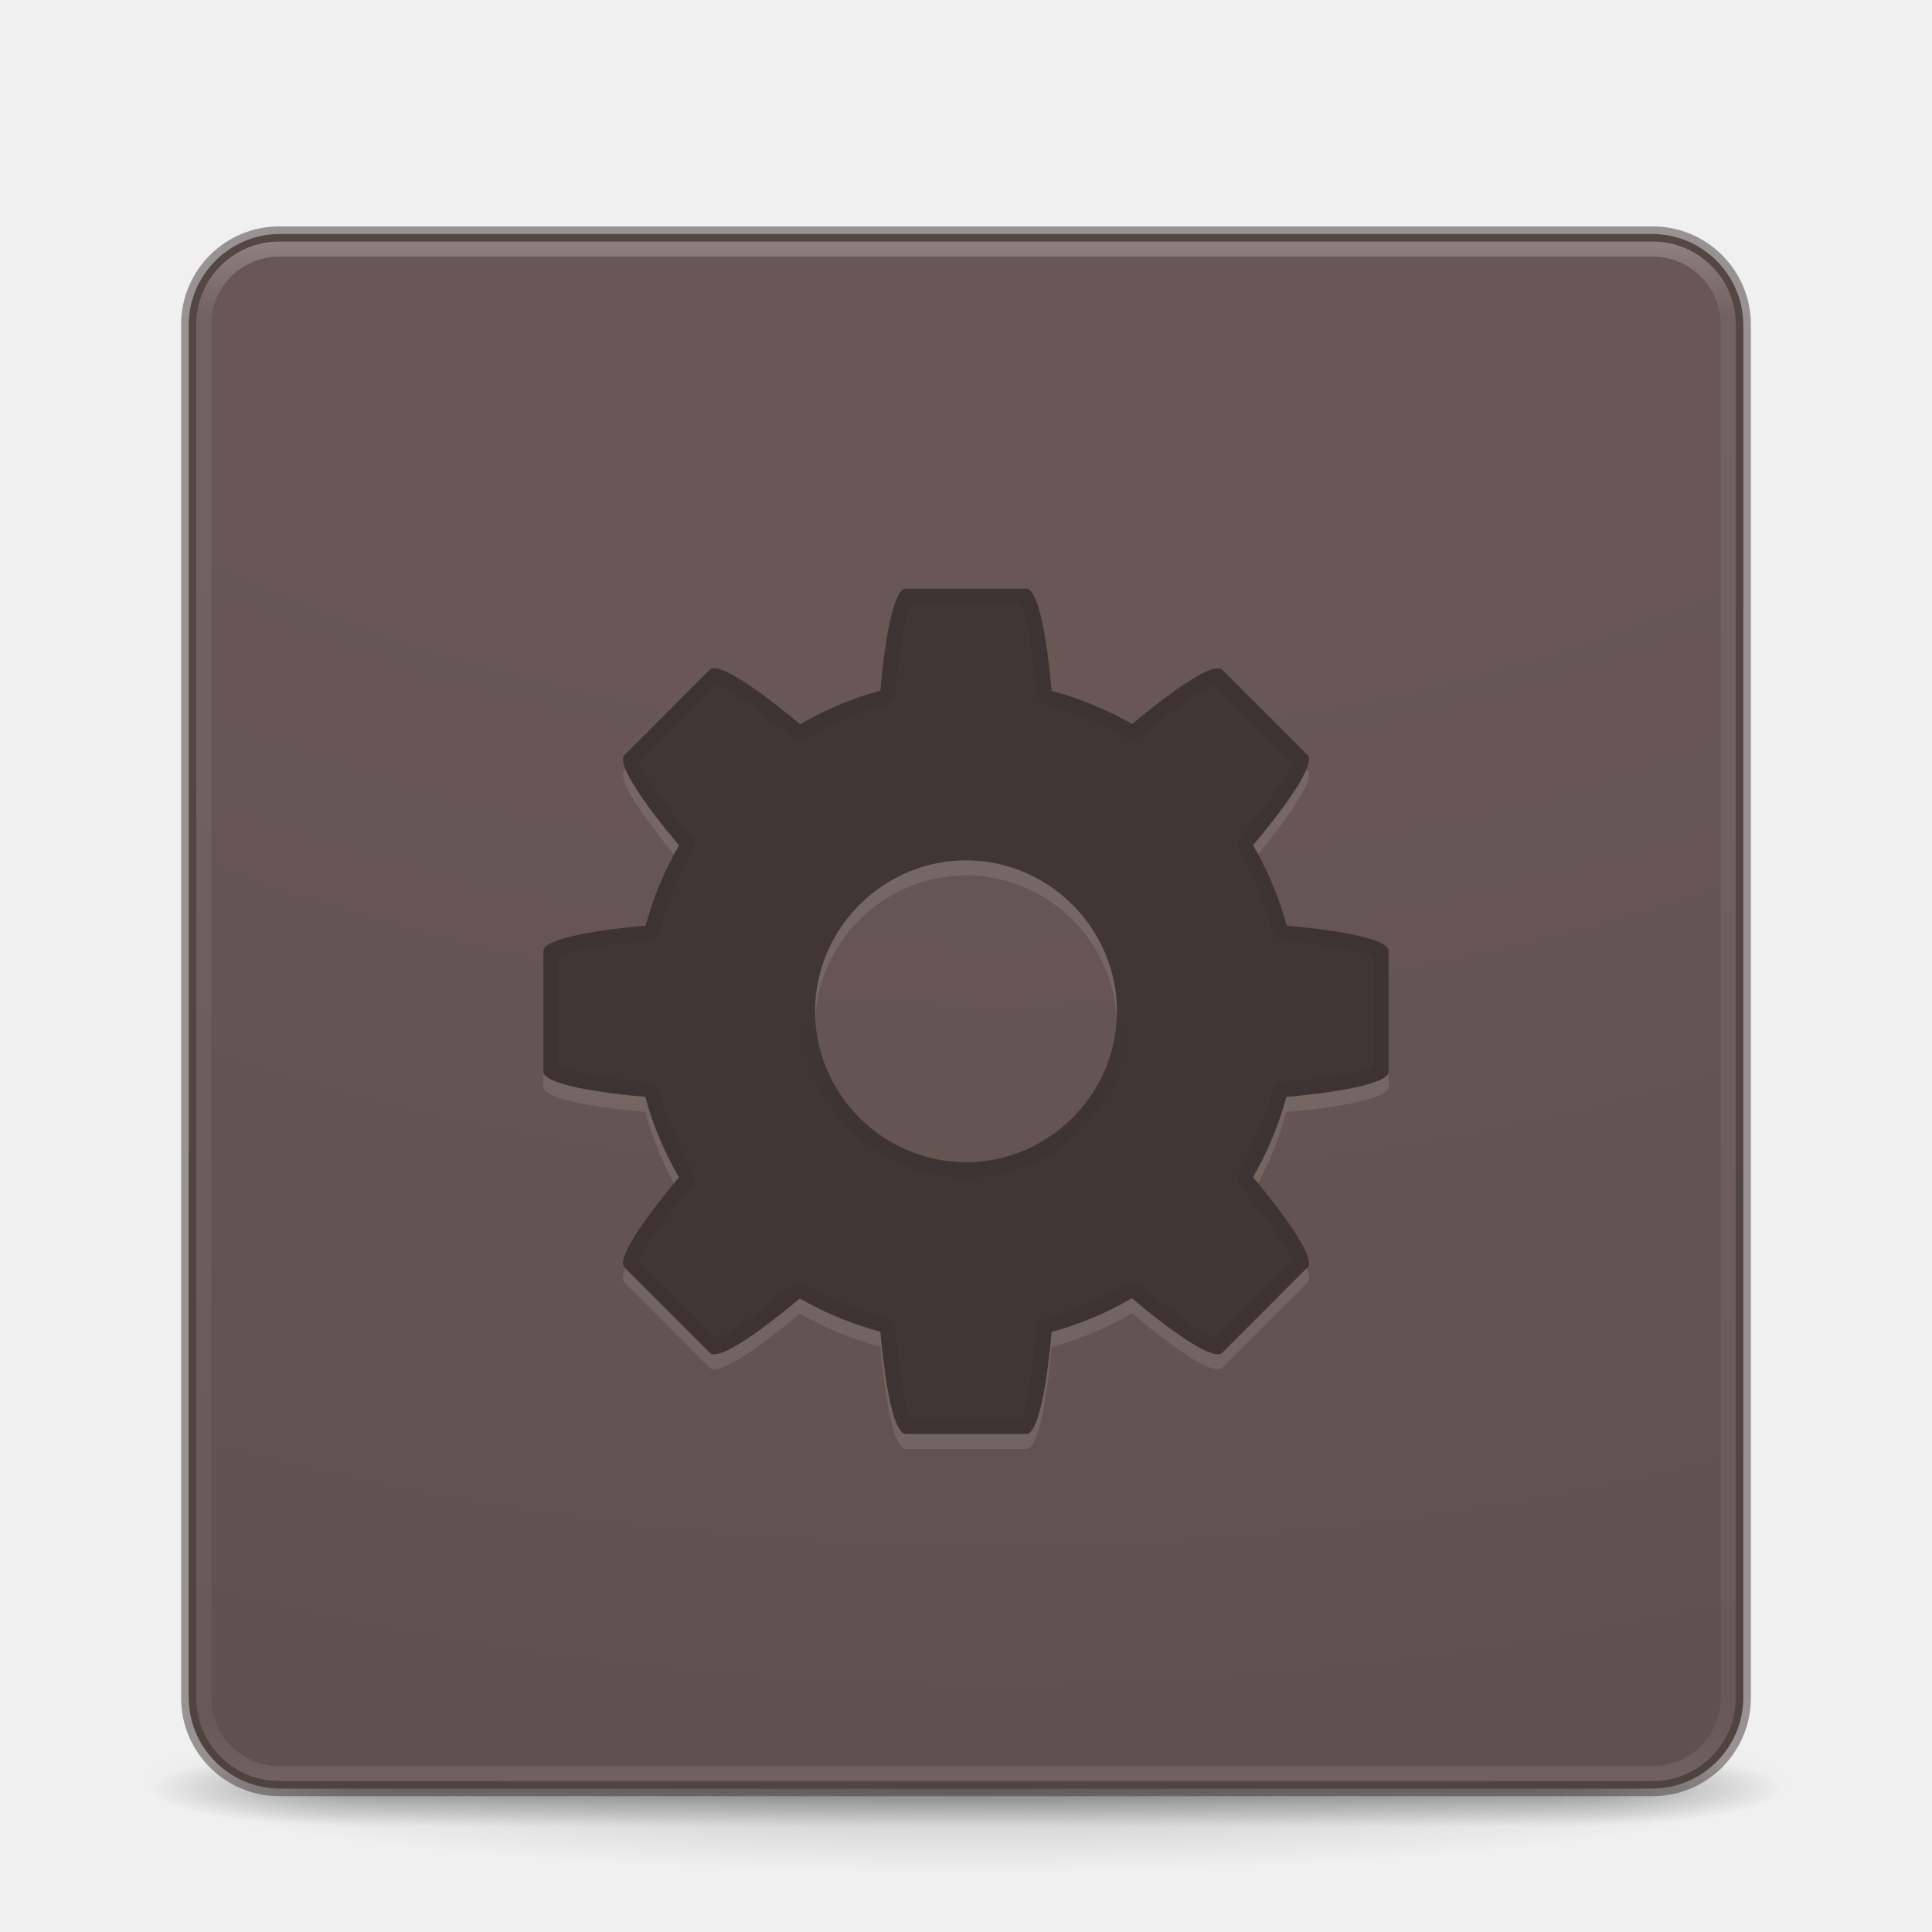
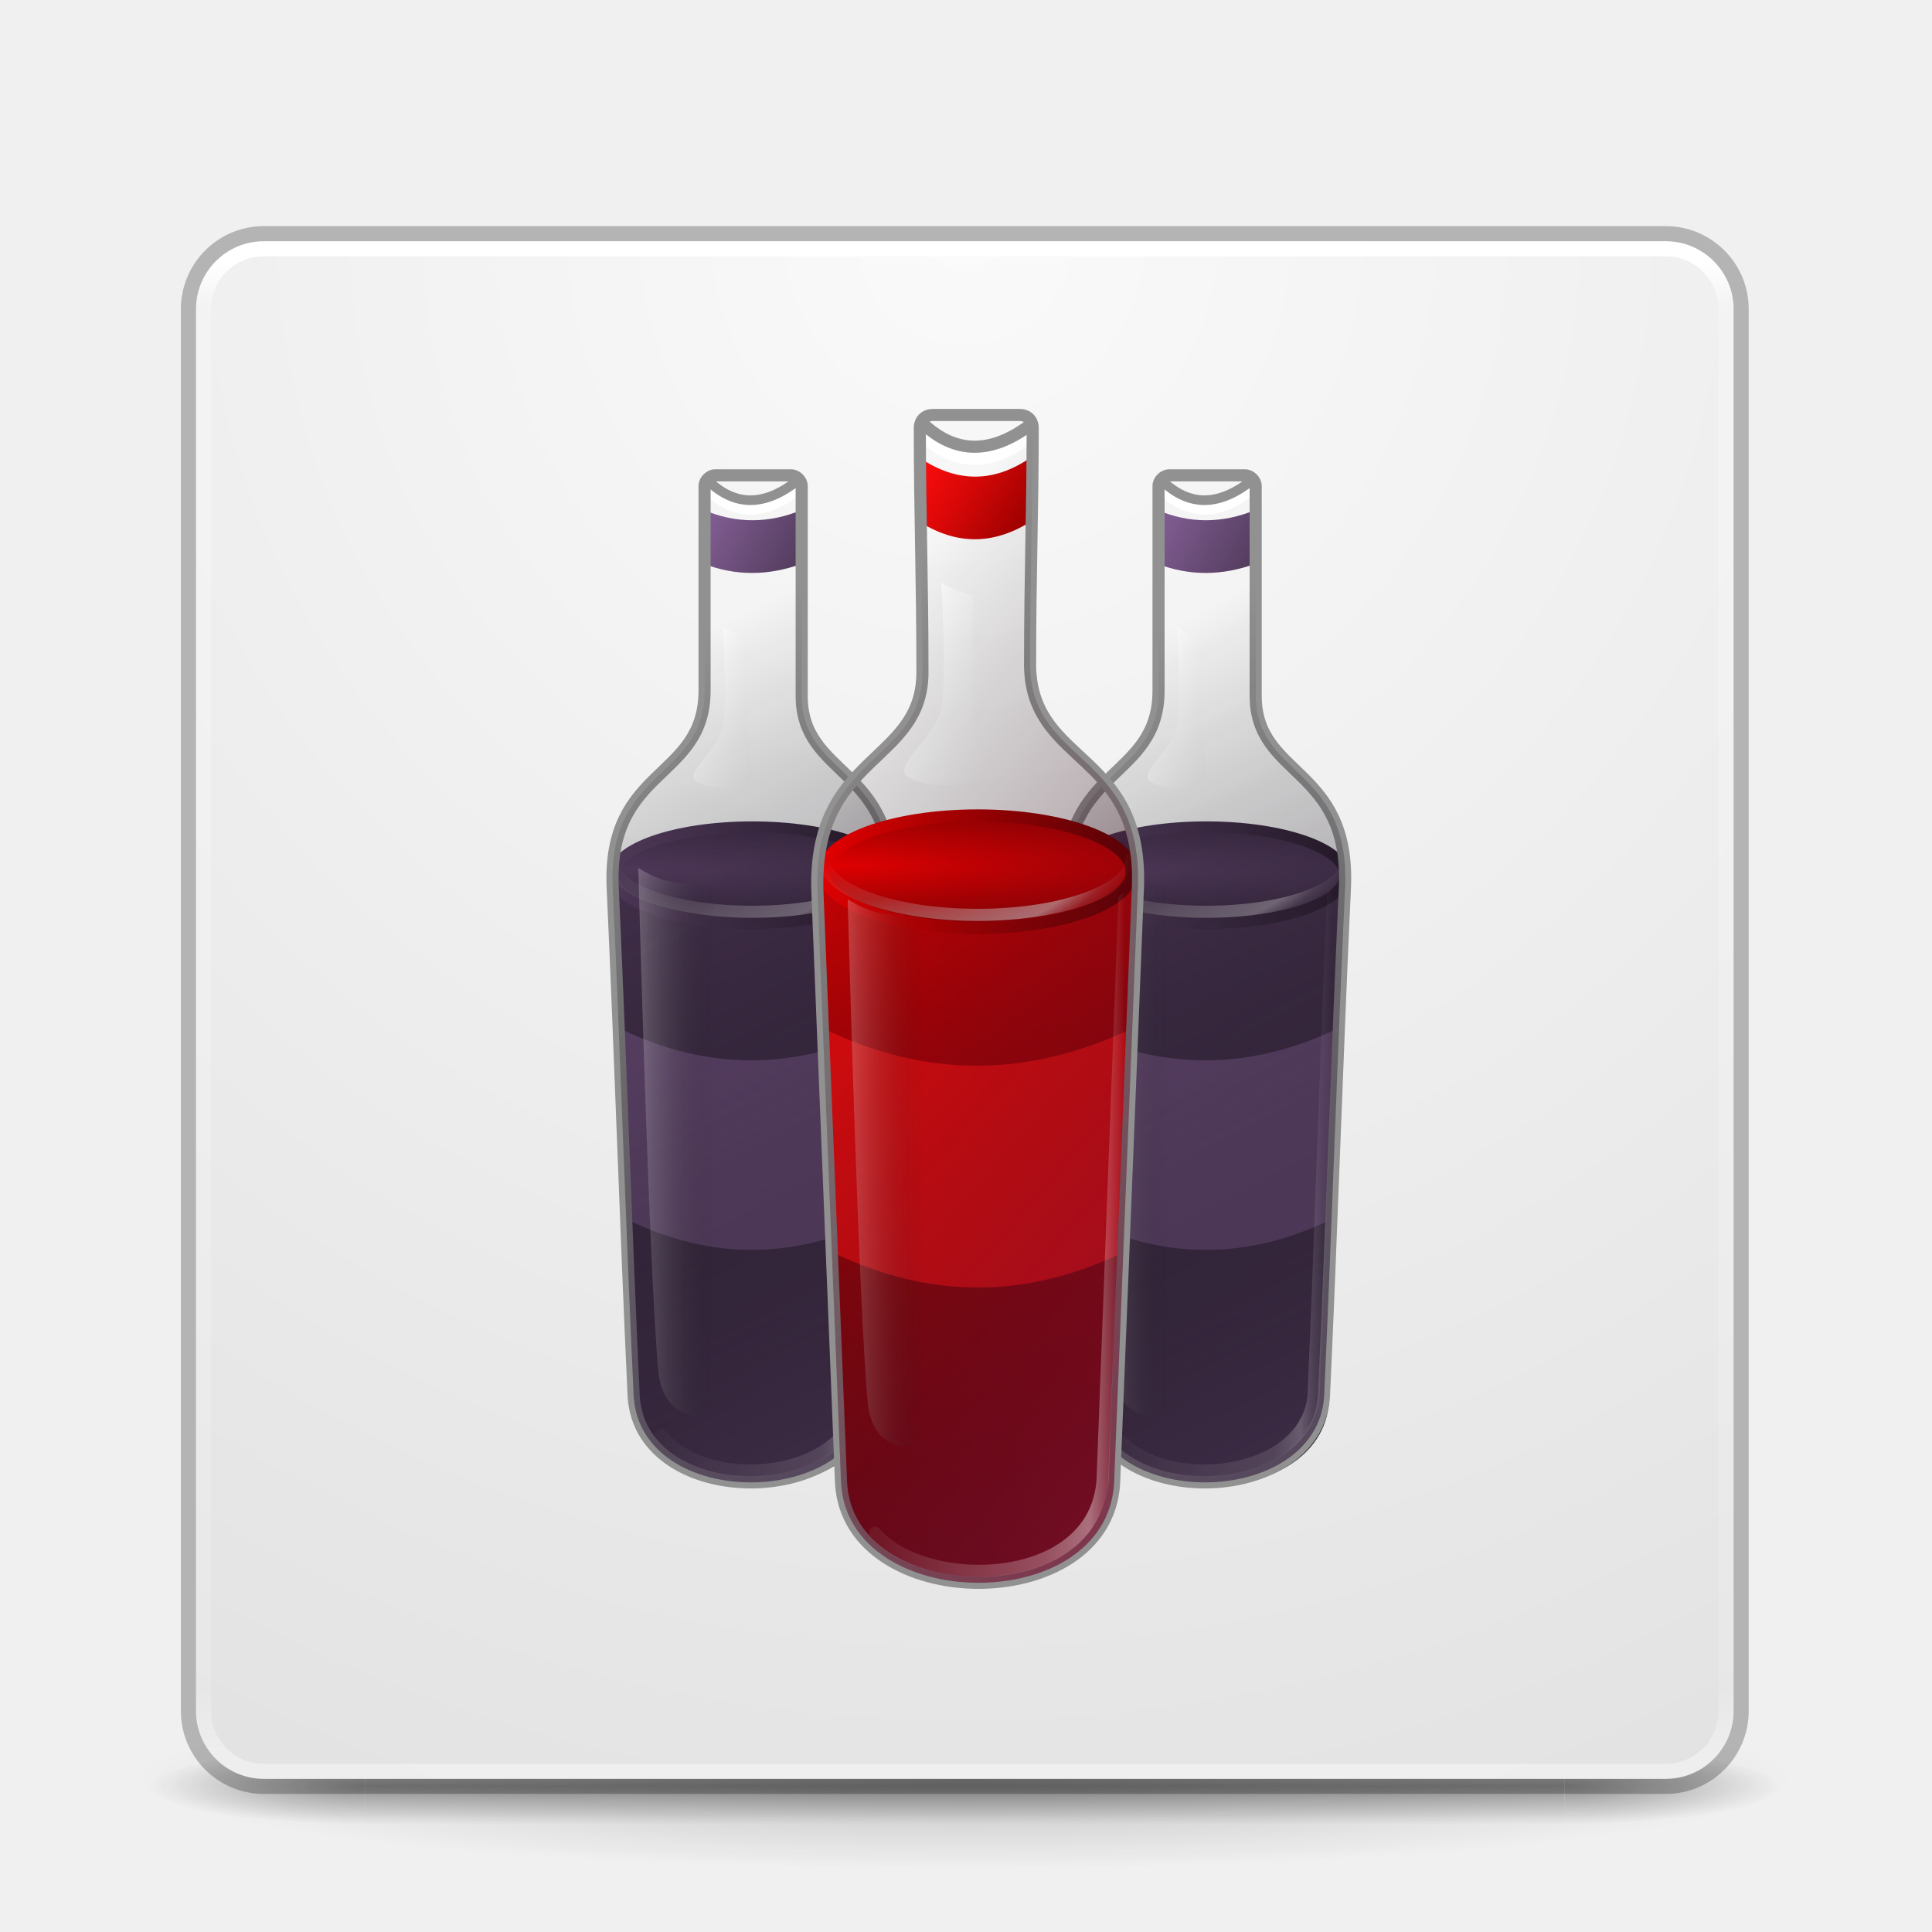
- <svg xmlns="http://www.w3.org/2000/svg" width="100%" height="100%" viewBox="0 0 128 128" version="1.1" xml:space="preserve" style="fill-rule:evenodd;clip-rule:evenodd;stroke-linecap:round;stroke-linejoin:round;">
-   <path id="path3041" d="M119,118C118.995,121.291 94.169,123.999 64,123.999C33.831,123.999 9.005,121.291 9,118C9,118 9,117.999 9,117.999C9,114.707 33.828,111.999 64,111.999C94.172,111.999 119,114.707 119,117.999C119,117.999 119,118 119,118Z" style="fill:url(#_Radial1);fill-rule:nonzero;" />
-   <g id="g3712" transform="matrix(2.84211,0,0,0.714286,-4.21053,87.4286)">
-     <g opacity="0.4">
-       <rect id="rect2801" x="38" y="40" width="5" height="7" style="fill:url(#_Radial2);" />
-       <g id="rect3696" transform="matrix(-1,-0,-0,-1,0,0)">
-         <rect x="-10" y="-47" width="5" height="7" style="fill:url(#_Radial3);" />
+ <svg xmlns="http://www.w3.org/2000/svg" width="100%" height="100%" viewBox="0 0 534 534" version="1.1" xml:space="preserve" style="fill-rule:evenodd;clip-rule:evenodd;stroke-linecap:round;stroke-linejoin:round;">
+   <g id="layer1">
+     <path id="path3041" d="M495.833,491.674c-0.022,13.713 -103.465,24.996 -229.166,24.996c-125.702,0 -229.144,-11.283 -229.167,-24.996c0,-0.001 0,-0.003 0,-0.004c0,-13.715 103.45,-25 229.167,-25c125.717,0 229.166,11.285 229.166,25c0,0.001 0,0.003 0,0.004Z" style="fill:url(#_Radial1);fill-rule:nonzero;" />
+     <g id="g3712">
+       <g opacity="0.4">
+         <rect id="rect2801" x="432.456" y="483.341" width="59.211" height="20.833" style="fill:url(#_Radial2);" />
+         <rect id="rect3696" x="41.667" y="483.341" width="59.211" height="20.833" style="fill:url(#_Radial3);" />
+         <rect id="rect3700" x="100.877" y="483.341" width="331.579" height="20.833" style="fill:url(#_Linear4);" />
      </g>
-       <rect id="rect3700" x="10" y="40" width="28" height="7" style="fill:url(#_Linear4);" />
-     </g>
+     </g>
+     <path id="rect5505-21-3" d="M479.167,85.417c0,-10.349 -8.402,-18.75 -18.75,-18.75l-387.5,0c-10.349,0 -18.75,8.401 -18.75,18.75l0,387.5c0,10.348 8.401,18.75 18.75,18.75l387.5,0c10.348,0 18.75,-8.402 18.75,-18.75l0,-387.5Z" style="fill:url(#_Radial5);" />
+     <path id="rect6741-7" d="M477.083,85.424c0,-9.198 -7.468,-16.666 -16.666,-16.666l-387.5,0c-9.199,0 -16.667,7.468 -16.667,16.666l0,387.5c0,9.199 7.468,16.667 16.667,16.667l387.5,0c9.198,0 16.666,-7.468 16.666,-16.667l0,-387.5Z" style="fill:none;stroke:url(#_Linear6);stroke-width:4.17px;" />
+     <path id="rect5505-21-3-1" d="M481.25,85.424c0,-11.498 -9.335,-20.833 -20.833,-20.833l-387.5,0c-11.499,0 -20.834,9.335 -20.834,20.833l0,387.5c0,11.498 9.335,20.834 20.834,20.834l387.5,0c11.498,0 20.833,-9.336 20.833,-20.834l0,-387.5Z" style="fill:none;stroke:#000;stroke-opacity:0.25;stroke-width:4.17px;stroke-linecap:butt;stroke-linejoin:miter;" />
  </g>
-   <path id="rect5505-21-3" d="M115.5,21.555C115.5,18.213 112.787,15.5 109.445,15.5L18.555,15.5C15.213,15.5 12.5,18.213 12.5,21.555L12.5,112.445C12.5,115.787 15.213,118.5 18.555,118.5L109.445,118.5C112.787,118.5 115.5,115.787 115.5,112.445L115.5,21.555Z" style="fill:url(#_Radial5);" />
-   <path id="rect6741-7" d="M114.5,21.5C114.5,18.74 112.26,16.5 109.5,16.5L18.5,16.5C15.74,16.5 13.5,18.74 13.5,21.5L13.5,112.5C13.5,115.26 15.74,117.5 18.5,117.5L109.5,117.5C112.26,117.5 114.5,115.26 114.5,112.5L114.5,21.5Z" style="fill:none;stroke:url(#_Linear6);stroke-width:1px;" />
-   <path id="rect5505-21-6" d="M115.5,21.5C115.5,18.189 112.811,15.5 109.5,15.5L18.5,15.5C15.189,15.5 12.5,18.189 12.5,21.5L12.5,112.5C12.5,115.811 15.189,118.5 18.5,118.5L109.5,118.5C112.811,118.5 115.5,115.811 115.5,112.5L115.5,21.5Z" style="fill:none;stroke:rgb(64,54,52);stroke-opacity:0.5;stroke-width:1px;" />
-   <path id="path4690-5" d="M60,40C59.28,40 58.68,42.78 58.328,46.754C56.466,47.262 54.678,48.013 53.012,48.988C49.941,46.414 47.542,44.861 47.031,45.371L41.371,51.031C40.861,51.542 42.414,53.941 44.988,57.012C44.02,58.679 43.276,60.467 42.773,62.328C38.789,62.68 36,63.279 36,64L36,72C36,72.72 38.78,73.32 42.754,73.672C43.259,75.538 44.007,77.33 44.98,79C42.412,82.066 40.861,84.459 41.371,84.969L47.031,90.629C47.541,91.138 49.931,89.591 52.992,87.027C54.667,87.992 56.461,88.731 58.328,89.227C58.68,93.211 59.279,96 60,96L68,96C68.72,96 69.32,93.22 69.672,89.246C71.534,88.738 73.322,87.987 74.988,87.012C78.059,89.586 80.458,91.139 80.969,90.629L86.629,84.969C87.139,84.458 85.586,82.059 83.012,78.988C83.98,77.321 84.724,75.533 85.227,73.672C89.211,73.32 92,72.721 92,72L92,64C92,63.28 89.22,62.68 85.246,62.328C84.741,60.462 83.993,58.67 83.02,57C85.588,53.934 87.139,51.541 86.629,51.031L80.969,45.371C80.459,44.862 78.069,46.409 75.008,48.973C73.333,48.008 71.539,47.269 69.672,46.773C69.32,42.789 68.721,40 68,40L60,40ZM64,58C69.486,58 74,62.514 74,68C74,73.486 69.486,78 64,78C58.514,78 54,73.486 54,68C54,62.514 58.514,58 64,58Z" style="fill:white;fill-opacity:0.1;fill-rule:nonzero;" />
-   <path id="path4690" d="M60,39C59.28,39 58.68,41.78 58.328,45.754C56.466,46.262 54.678,47.013 53.012,47.988C49.941,45.414 47.542,43.861 47.031,44.371L41.371,50.031C40.861,50.542 42.414,52.941 44.988,56.012C44.02,57.679 43.276,59.467 42.773,61.328C38.789,61.68 36,62.279 36,63L36,71C36,71.72 38.78,72.32 42.754,72.672C43.259,74.538 44.007,76.33 44.98,78C42.412,81.066 40.861,83.459 41.371,83.969L47.031,89.629C47.541,90.138 49.931,88.591 52.992,86.027C54.667,86.992 56.461,87.731 58.328,88.227C58.68,92.211 59.279,95 60,95L68,95C68.72,95 69.32,92.22 69.672,88.246C71.534,87.738 73.322,86.987 74.988,86.012C78.059,88.586 80.458,90.139 80.969,89.629L86.629,83.969C87.139,83.458 85.586,81.059 83.012,77.988C83.98,76.321 84.724,74.533 85.227,72.672C89.211,72.32 92,71.721 92,71L92,63C92,62.28 89.22,61.68 85.246,61.328C84.741,59.462 83.993,57.67 83.02,56C85.588,52.934 87.139,50.541 86.629,50.031L80.969,44.371C80.459,43.862 78.069,45.409 75.008,47.973C73.333,47.008 71.539,46.269 69.672,45.773C69.32,41.789 68.721,39 68,39L60,39ZM64,57C69.486,57 74,61.514 74,67C74,72.486 69.486,77 64,77C58.514,77 54,72.486 54,67C54,61.514 58.514,57 64,57Z" style="fill:rgb(64,54,52);fill-rule:nonzero;" />
-   <path id="path4278" d="M60.082,39.5C60.055,39.53 60.003,39.594 59.943,39.713C59.813,39.972 59.662,40.416 59.525,40.99C59.252,42.139 59.013,43.814 58.838,45.787C58.818,46.002 58.667,46.182 58.459,46.238C56.642,46.734 54.892,47.473 53.266,48.424C53.078,48.533 52.842,48.512 52.676,48.373C51.151,47.095 49.793,46.072 48.783,45.449C48.278,45.138 47.855,44.926 47.578,44.834C47.452,44.792 47.369,44.783 47.328,44.781L41.783,50.328C41.785,50.369 41.794,50.452 41.836,50.578C41.928,50.855 42.138,51.278 42.449,51.783C43.072,52.793 44.095,54.151 45.373,55.676C45.512,55.842 45.532,56.076 45.424,56.264C44.479,57.891 43.75,59.643 43.26,61.459C43.203,61.668 43.022,61.819 42.807,61.838C40.828,62.013 39.148,62.252 37.996,62.525C37.42,62.662 36.975,62.811 36.715,62.941C36.596,63.001 36.53,63.053 36.5,63.08L36.5,70.918C36.53,70.945 36.594,70.997 36.713,71.057C36.972,71.187 37.416,71.338 37.99,71.475C39.139,71.748 40.814,71.987 42.787,72.162C43.003,72.181 43.184,72.332 43.24,72.541C43.733,74.362 44.467,76.116 45.416,77.746C45.525,77.934 45.505,78.17 45.365,78.336C44.09,79.858 43.071,81.213 42.449,82.221C42.138,82.725 41.927,83.148 41.836,83.424C41.794,83.55 41.785,83.631 41.783,83.672L47.328,89.219C47.369,89.217 47.45,89.208 47.576,89.166C47.852,89.075 48.274,88.863 48.777,88.553C49.784,87.932 51.136,86.915 52.656,85.643C52.822,85.503 53.057,85.482 53.244,85.59C54.878,86.531 56.635,87.257 58.457,87.74C58.667,87.796 58.819,87.977 58.838,88.193C59.013,90.172 59.252,91.852 59.525,93.004C59.662,93.58 59.811,94.025 59.941,94.285C60.001,94.404 60.053,94.47 60.08,94.5L67.918,94.5C67.945,94.47 67.997,94.406 68.057,94.287C68.187,94.028 68.338,93.584 68.475,93.01C68.748,91.861 68.987,90.186 69.162,88.213C69.182,87.998 69.333,87.818 69.541,87.762C71.358,87.266 73.108,86.527 74.734,85.576C74.922,85.467 75.158,85.488 75.324,85.627C76.849,86.905 78.207,87.928 79.217,88.551C79.722,88.862 80.145,89.074 80.422,89.166C80.548,89.208 80.631,89.217 80.672,89.219L86.217,83.672C86.215,83.631 86.206,83.548 86.164,83.422C86.072,83.145 85.862,82.722 85.551,82.217C84.928,81.207 83.905,79.849 82.627,78.324C82.488,78.158 82.468,77.924 82.576,77.736C83.521,76.109 84.25,74.357 84.74,72.541C84.797,72.332 84.978,72.181 85.193,72.162C87.172,71.987 88.852,71.748 90.004,71.475C90.58,71.338 91.025,71.189 91.285,71.059C91.404,70.999 91.47,70.947 91.5,70.92L91.5,63.082C91.47,63.055 91.406,63.003 91.287,62.943C91.028,62.813 90.584,62.662 90.01,62.525C88.861,62.252 87.186,62.013 85.213,61.838C84.997,61.819 84.816,61.668 84.76,61.459C84.267,59.638 83.533,57.884 82.584,56.254C82.475,56.066 82.495,55.83 82.635,55.664C83.91,54.142 84.929,52.787 85.551,51.779C85.862,51.275 86.073,50.852 86.164,50.576C86.206,50.45 86.215,50.369 86.217,50.328L80.672,44.781C80.631,44.783 80.55,44.792 80.424,44.834C80.148,44.925 79.726,45.137 79.223,45.447C78.216,46.068 76.864,47.085 75.344,48.357C75.178,48.497 74.943,48.518 74.756,48.41C73.122,47.469 71.365,46.743 69.543,46.26C69.333,46.204 69.181,46.023 69.162,45.807C68.987,43.828 68.748,42.148 68.475,40.996C68.338,40.42 68.189,39.975 68.059,39.715C67.999,39.596 67.947,39.53 67.92,39.5L60.082,39.5Z" style="fill:none;stroke:black;stroke-opacity:0.05;stroke-width:1px;stroke-linecap:butt;stroke-linejoin:miter;" />
-   <path id="path4110" d="M63.998,77.495C70.184,77.693 75.481,71.514 74.344,65.421C73.605,59.482 67.131,55.199 61.384,56.867C55.56,58.196 51.946,65.058 54.167,70.617C55.599,74.669 59.699,77.556 63.998,77.495Z" style="fill:none;stroke:url(#_Linear7);stroke-width:1px;stroke-linecap:butt;stroke-linejoin:miter;" />
+   <g id="Layer_2">
+     <g>
+       <path d="M194.413,140.912c8.991,3.858 18.09,3.831 27.296,0l0,14.875c-9.311,3.419 -18.412,3.456 -27.296,0l0,-14.875" style="fill:url(#_Linear7);" />
+       <path d="M247.765,241.894c-1.961,46.793 -3.923,98.586 -5.885,145.379c-1.962,31.819 -66.046,31.195 -68.008,0c-1.962,-46.793 -5.886,-145.379 -5.886,-145.379l79.779,0" style="fill:url(#_Linear8);" />
+       <path d="M171.409,284.298c24.217,11.828 48.479,11.576 72.783,0l-1.724,52.709c-22.926,11.161 -45.996,11.403 -69.22,0l-1.839,-52.709Z" style="fill:#6d4f7b;" />
+       <ellipse cx="207.909" cy="241.894" rx="38.384" ry="13.37" style="fill:url(#_Radial9);stroke:url(#_Linear10);stroke-width:2.99px;stroke-linejoin:miter;" />
+       <path d="M195.695,135.516c7.511,7.292 15.763,7.098 24.733,0" style="fill:none;stroke:#fff;stroke-width:2.66px;stroke-linecap:butt;" />
+       <path d="M195.695,132.854c7.511,7.292 15.763,7.099 24.733,0" style="fill:none;stroke:#919191;stroke-width:2.66px;stroke-linecap:butt;" />
+       <path d="M246.293,238.647c0,7.379 -17.199,13.37 -38.384,13.37c-21.185,0 -38.384,-5.991 -38.384,-13.37" style="fill:none;stroke:url(#_Radial11);stroke-width:3.35px;" />
+       <path d="M169.345,245.3c2.177,47.162 3.628,94.323 5.805,140.758c2.176,31.925 63.123,31.199 65.3,0c2.177,-47.161 3.628,-94.322 5.804,-140.758c1.451,-33.375 -24.669,-30.473 -24.669,-52.965c0,-22.493 0,-38.455 0,-58.045c0,-1.451 -1.451,-2.902 -2.902,-2.902c-7.255,0 -13.785,0 -21.041,0c-1.451,0 -2.902,1.451 -2.902,2.902c0,19.59 0,34.827 0,56.594c0,24.669 -26.846,21.041 -25.395,54.416" style="fill:none;stroke:#919191;stroke-width:3.35px;stroke-linecap:butt;stroke-linejoin:miter;stroke-miterlimit:10;" />
+       <path d="M169.345,245.3c2.177,47.162 3.628,94.323 5.805,140.758c2.176,31.925 63.123,31.199 65.3,0c2.177,-47.161 3.628,-94.322 5.804,-140.758c1.451,-33.375 -24.669,-30.473 -24.669,-52.965c0,-22.493 0,-38.455 0,-58.045c0,-1.451 -1.451,-2.902 -2.902,-2.902c-7.255,0 -13.785,0 -21.041,0c-1.451,0 -2.902,1.451 -2.902,2.902c0,19.59 0,34.827 0,56.594c0,24.669 -26.846,21.041 -25.395,54.416" style="fill:url(#_Linear12);" />
+       <path d="M182.67,396.625c13.808,16.852 55.29,11.748 55.013,-13.123c1.989,-45.668 3.315,-91.336 5.304,-136.302" style="fill:none;stroke:url(#_Linear13);stroke-width:3.35px;stroke-linejoin:miter;" />
+       <path d="M176.421,239.888c0,0 4.501,2.952 8.784,3.74c4.986,0.916 11.551,1.145 11.551,1.145l3.224,136.295c0,0 -1.58,10.453 -8.03,10.038c-6.571,-0.422 -9.398,-6.478 -9.915,-11.517c-2.589,-25.204 -5.614,-139.701 -5.614,-139.701Z" style="fill:url(#_Linear14);" />
+       <path d="M199.778,173.194c0,0 1.339,20.873 0,27.873c-1.017,5.32 -9.184,11.538 -8.031,14.124c1.152,2.586 12.455,3.744 14.946,1.39c2.492,-2.354 0,-10.343 0,-15.514c0,-7.231 0,-25.178 0,-25.178c-2.631,-0.337 -4.863,-1.36 -6.915,-2.695Z" style="fill:url(#_Linear15);" />
+     </g>
+     <g>
+       <path d="M319.778,140.912c8.991,3.858 18.09,3.831 27.296,0l0,14.875c-9.311,3.419 -18.412,3.456 -27.296,0l0,-14.875" style="fill:url(#_Linear16);" />
+       <path d="M373.244,241.894c-1.962,46.793 -3.923,98.586 -5.885,145.379c-1.962,31.819 -66.047,31.195 -68.008,0c-1.962,-46.793 -5.886,-145.379 -5.886,-145.379l79.779,0" style="fill:url(#_Linear17);" />
+       <path d="M296.94,284.298c24.217,11.828 48.479,11.576 72.783,0l-1.724,52.709c-22.926,11.161 -45.996,11.403 -69.22,0l-1.839,-52.709Z" style="fill:#6d4f7b;" />
+       <ellipse cx="333.388" cy="241.894" rx="38.384" ry="13.37" style="fill:url(#_Radial18);stroke:url(#_Linear19);stroke-width:2.99px;stroke-linejoin:miter;" />
+       <path d="M321.174,135.516c7.511,7.292 15.763,7.098 24.732,0" style="fill:none;stroke:#fff;stroke-width:2.66px;stroke-linecap:butt;" />
+       <path d="M321.174,132.854c7.511,7.292 15.763,7.099 24.732,0" style="fill:none;stroke:#919191;stroke-width:2.66px;stroke-linecap:butt;" />
+       <path d="M371.772,238.647c0,7.379 -17.2,13.37 -38.384,13.37c-21.185,0 -38.384,-5.991 -38.384,-13.37" style="fill:none;stroke:url(#_Radial20);stroke-width:3.35px;" />
+       <path d="M294.824,245.3c2.177,47.162 3.628,94.323 5.805,140.758c2.176,31.925 63.123,31.199 65.3,0c2.176,-47.161 3.628,-94.322 5.804,-140.758c1.451,-33.375 -24.669,-30.473 -24.669,-52.965c0,-22.493 0,-38.455 0,-58.045c0,-1.451 -1.451,-2.902 -2.902,-2.902c-7.256,0 -13.786,0 -21.041,0c-1.451,0 -2.902,1.451 -2.902,2.902c0,19.59 0,34.827 0,56.594c0,24.669 -26.846,21.041 -25.395,54.416" style="fill:none;stroke:#919191;stroke-width:3.35px;stroke-linecap:butt;stroke-linejoin:miter;stroke-miterlimit:10;" />
+       <path d="M294.876,245.3c2.177,47.162 3.628,94.323 5.804,140.758c2.177,31.925 63.124,31.199 65.301,0c2.176,-47.161 3.627,-94.322 5.804,-140.758c1.451,-33.375 -24.669,-30.473 -24.669,-52.965c0,-22.493 0,-38.455 0,-58.045c0,-1.451 -1.451,-2.902 -2.902,-2.902c-7.256,0 -13.786,0 -21.041,0c-1.451,0 -2.902,1.451 -2.902,2.902c0,19.59 0,34.827 0,56.594c0,24.669 -26.846,21.041 -25.395,54.416" style="fill:url(#_Linear21);" />
+       <path d="M308.149,396.625c13.808,16.852 55.29,11.748 55.013,-13.123c1.989,-45.668 3.315,-91.336 5.304,-136.302" style="fill:none;stroke:url(#_Linear22);stroke-width:3.35px;stroke-linejoin:miter;" />
+       <path d="M301.9,239.888c0,0 4.501,2.952 8.784,3.74c4.986,0.916 11.551,1.145 11.551,1.145l3.223,136.295c0,0 -1.579,10.453 -8.029,10.038c-6.571,-0.422 -9.398,-6.478 -9.916,-11.517c-2.588,-25.204 -5.613,-139.701 -5.613,-139.701Z" style="fill:url(#_Linear23);" />
+       <path d="M325.257,173.194c0,0 1.339,20.873 0,27.873c-1.017,5.32 -9.184,11.538 -8.031,14.124c1.152,2.586 12.455,3.744 14.946,1.39c2.491,-2.354 0,-10.343 0,-15.514c0,-7.231 0,-25.178 0,-25.178c-2.631,-0.337 -4.863,-1.36 -6.915,-2.695Z" style="fill:url(#_Linear24);" />
+     </g>
+     <g>
+       <path d="M254.235,126.558l0,17.697c10.03,6.356 20.199,6.424 30.513,0l0,-17.697c-10.146,6.921 -20.317,6.894 -30.513,0Z" style="fill:url(#_Linear25);" />
+       <path d="M314.457,240.937c-2.177,54.417 -4.354,114.648 -6.53,169.065c-2.177,37.003 -73.282,36.278 -75.458,0c-2.177,-54.417 -6.53,-169.065 -6.53,-169.065l88.518,0" style="fill:url(#_Linear26);" />
+       <path d="M227.646,284.287c28.341,13.842 56.734,13.547 85.177,0l-2.018,61.685c-26.83,13.06 -53.829,13.344 -81.007,0l-2.152,-61.685Z" style="fill:#ff0d0d;" />
+       <ellipse cx="270.234" cy="240.937" rx="42.589" ry="15.549" style="fill:url(#_Radial27);stroke:url(#_Linear28);stroke-width:3.35px;stroke-linejoin:miter;" />
+       <path d="M312.823,237.319c0,8.582 -19.083,15.549 -42.589,15.549c-23.505,0 -42.588,-6.967 -42.588,-15.549" style="fill:none;stroke:url(#_Radial29);stroke-width:3.35px;" />
+       <path d="M254.655,120.036c9.441,9.166 19.812,8.923 31.086,0" style="fill:none;stroke:#fff;stroke-width:3.35px;stroke-linecap:butt;" />
+       <path d="M254.655,116.691c9.441,9.165 19.812,8.922 31.086,0" style="fill:none;stroke:#919191;stroke-width:3.35px;stroke-linecap:butt;" />
+       <path d="M314.457,246.752c-2.177,54.416 -4.354,108.833 -6.53,163.25c-2.177,37.003 -73.282,36.278 -75.458,0c-2.177,-54.417 -4.354,-108.834 -6.53,-163.25c-1.451,-38.455 29.022,-35.553 29.022,-60.947c0,-26.12 -0.726,-44.259 -0.726,-67.477c0,-2.177 1.452,-3.628 3.628,-3.628c7.981,0 15.962,0 23.944,0c2.176,0 3.627,1.451 3.627,3.628c0,22.492 -0.725,40.631 -0.725,66.026c0.725,27.571 31.924,23.217 29.748,62.398" style="fill:none;stroke:#919191;stroke-width:3.35px;stroke-linecap:butt;stroke-linejoin:miter;stroke-miterlimit:10;" />
+       <path d="M314.457,246.752c-2.177,54.416 -4.354,108.833 -6.53,163.25c-2.177,37.003 -73.282,36.278 -75.458,0c-2.177,-54.417 -4.354,-108.834 -6.53,-163.25c-1.451,-38.455 29.022,-35.553 29.022,-60.947c0,-26.12 -0.726,-44.259 -0.726,-67.477c0,-2.177 1.452,-3.628 3.628,-3.628c7.981,0 15.962,0 23.944,0c2.176,0 3.627,1.451 3.627,3.628c0,22.492 -0.725,40.631 -0.725,66.026c0.725,27.571 31.924,23.217 29.748,62.398" style="fill:url(#_Linear30);" />
+       <path d="M310.805,248.565c-1.996,52.951 -3.992,105.901 -5.989,158.852c-0.357,31.403 -48.585,32.884 -63.02,16.219" style="fill:none;stroke:url(#_Linear31);stroke-width:3.34px;stroke-linejoin:miter;" />
+       <path d="M260.144,160.949c0,0 1.682,26.235 0,35.033c-1.279,6.686 -11.543,14.503 -10.095,17.753c1.449,3.25 15.655,4.706 18.786,1.747c3.131,-2.959 0,-13 0,-19.5c0,-9.089 0,-31.645 0,-31.645c-3.307,-0.424 -6.113,-1.71 -8.691,-3.388Z" style="fill:url(#_Linear32);" />
+       <path d="M234.303,248.565c0,0 4.501,2.953 8.784,3.74c4.985,0.917 11.551,1.146 11.551,1.146l3.223,136.294c0,0 -1.579,10.454 -8.029,10.039c-6.571,-0.422 -9.398,-6.478 -9.916,-11.518c-2.588,-25.203 -5.613,-139.701 -5.613,-139.701Z" style="fill:url(#_Linear33);" />
+     </g>
+   </g>
  <defs>
-     <radialGradient id="_Radial1" cx="0" cy="0" r="1" gradientUnits="userSpaceOnUse" gradientTransform="matrix(55,0,0,6,64,118)">
-       <stop offset="0%" style="stop-color:black;stop-opacity:0.2" />
-       <stop offset="100%" style="stop-color:black;stop-opacity:0" />
-     </radialGradient>
-     <radialGradient id="_Radial2" cx="0" cy="0" r="1" gradientUnits="userSpaceOnUse" gradientTransform="matrix(5.00946,0,0,3.5,37.993,43.5)">
-       <stop offset="0%" style="stop-color:rgb(24,24,24);stop-opacity:1" />
-       <stop offset="100%" style="stop-color:rgb(24,24,24);stop-opacity:0" />
-     </radialGradient>
-     <radialGradient id="_Radial3" cx="0" cy="0" r="1" gradientUnits="userSpaceOnUse" gradientTransform="matrix(5.00946,0,0,3.5,-10.007,-43.5)">
-       <stop offset="0%" style="stop-color:rgb(24,24,24);stop-opacity:1" />
-       <stop offset="100%" style="stop-color:rgb(24,24,24);stop-opacity:0" />
-     </radialGradient>
-     <linearGradient id="_Linear4" x1="0" y1="0" x2="1" y2="0" gradientUnits="userSpaceOnUse" gradientTransform="matrix(4.30358e-16,-7.02829,7.02829,4.30358e-16,25.0581,47.0277)">
-       <stop offset="0%" style="stop-color:rgb(24,24,24);stop-opacity:0" />
-       <stop offset="50%" style="stop-color:rgb(24,24,24);stop-opacity:1" />
-       <stop offset="100%" style="stop-color:rgb(24,24,24);stop-opacity:0" />
-     </linearGradient>
-     <radialGradient id="_Radial5" cx="0" cy="0" r="1" gradientUnits="userSpaceOnUse" gradientTransform="matrix(0,317.852,-390.221,0,66.1949,-39.2709)">
-       <stop offset="0%" style="stop-color:rgb(104,87,84);stop-opacity:1" />
-       <stop offset="26%" style="stop-color:rgb(104,87,84);stop-opacity:1" />
-       <stop offset="70%" style="stop-color:rgb(89,76,74);stop-opacity:1" />
-       <stop offset="100%" style="stop-color:rgb(89,76,74);stop-opacity:1" />
-     </radialGradient>
-     <linearGradient id="_Linear6" x1="0" y1="0" x2="1" y2="0" gradientUnits="userSpaceOnUse" gradientTransform="matrix(6.35162e-15,103.73,-103.73,6.35162e-15,64,15.1351)">
-       <stop offset="0%" style="stop-color:white;stop-opacity:0.3" />
-       <stop offset="6%" style="stop-color:white;stop-opacity:0.071" />
-       <stop offset="95%" style="stop-color:white;stop-opacity:0.047" />
-       <stop offset="100%" style="stop-color:white;stop-opacity:0.118" />
-     </linearGradient>
-     <linearGradient id="_Linear7" x1="0" y1="0" x2="1" y2="0" gradientUnits="userSpaceOnUse" gradientTransform="matrix(6.84861e-16,-11.1846,11.1846,6.84861e-16,75.213,77.7963)">
-       <stop offset="0%" style="stop-color:black;stop-opacity:0.05" />
-       <stop offset="100%" style="stop-color:black;stop-opacity:0" />
+     <radialGradient id="_Radial1" cx="0" cy="0" r="1" gradientUnits="userSpaceOnUse" gradientTransform="matrix(229.167,0,0,25,266.667,491.674)">
+       <stop offset="0%" style="stop-color:#000;stop-opacity:0.2" />
+       <stop offset="100%" style="stop-color:#000;stop-opacity:0" />
+     </radialGradient>
+     <radialGradient id="_Radial2" cx="0" cy="0" r="1" gradientUnits="userSpaceOnUse" gradientTransform="matrix(59.3226,0,0,10.4167,432.373,493.758)">
+       <stop offset="0%" style="stop-color:#181818;stop-opacity:1" />
+       <stop offset="100%" style="stop-color:#181818;stop-opacity:0" />
+     </radialGradient>
+     <radialGradient id="_Radial3" cx="0" cy="0" r="1" gradientUnits="userSpaceOnUse" gradientTransform="matrix(-59.3226,-0,-0,-10.4167,100.96,493.758)">
+       <stop offset="0%" style="stop-color:#181818;stop-opacity:1" />
+       <stop offset="100%" style="stop-color:#181818;stop-opacity:0" />
+     </radialGradient>
+     <linearGradient id="_Linear4" x1="0" y1="0" x2="1" y2="0" gradientUnits="userSpaceOnUse" gradientTransform="matrix(5.09635e-15,-20.9175,83.2297,1.28083e-15,279.197,504.257)">
+       <stop offset="0%" style="stop-color:#181818;stop-opacity:0" />
+       <stop offset="50%" style="stop-color:#181818;stop-opacity:1" />
+       <stop offset="100%" style="stop-color:#181818;stop-opacity:0" />
+     </linearGradient>
+     <radialGradient id="_Radial5" cx="0" cy="0" r="1" gradientUnits="userSpaceOnUse" gradientTransform="matrix(2.17651e-06,500.038,-500.038,2.17651e-06,266.667,65.4451)">
+       <stop offset="0%" style="stop-color:#fafafa;stop-opacity:1" />
+       <stop offset="100%" style="stop-color:#e1e1e1;stop-opacity:1" />
+     </radialGradient>
+     <linearGradient id="_Linear6" x1="0" y1="0" x2="1" y2="0" gradientUnits="userSpaceOnUse" gradientTransform="matrix(2.55394e-14,417.089,-417.089,2.55394e-14,266.667,69.7897)">
+       <stop offset="0%" style="stop-color:#fff;stop-opacity:1" />
+       <stop offset="3%" style="stop-color:#fff;stop-opacity:0.235" />
+       <stop offset="96%" style="stop-color:#fff;stop-opacity:0.157" />
+       <stop offset="100%" style="stop-color:#fff;stop-opacity:0.392" />
+     </linearGradient>
+     <linearGradient id="_Linear7" x1="0" y1="0" x2="1" y2="0" gradientUnits="userSpaceOnUse" gradientTransform="matrix(27.2958,14.7408,-14.7408,27.2958,194.413,140.912)">
+       <stop offset="0%" style="stop-color:#856097;stop-opacity:1" />
+       <stop offset="100%" style="stop-color:#523b5c;stop-opacity:1" />
+     </linearGradient>
+     <linearGradient id="_Linear8" x1="0" y1="0" x2="1" y2="0" gradientUnits="userSpaceOnUse" gradientTransform="matrix(72.2244,154.231,-161.652,68.9089,167.941,241.894)">
+       <stop offset="0%" style="stop-color:#4c3756;stop-opacity:1" />
+       <stop offset="100%" style="stop-color:#2b1f31;stop-opacity:1" />
+     </linearGradient>
+     <radialGradient id="_Radial9" cx="0" cy="0" r="1" gradientUnits="userSpaceOnUse" gradientTransform="matrix(131.622,18.5364,-192.305,12.6871,176.633,240.517)">
+       <stop offset="0%" style="stop-color:#594065;stop-opacity:1" />
+       <stop offset="100%" style="stop-color:#291d2e;stop-opacity:1" />
+     </radialGradient>
+     <linearGradient id="_Linear10" x1="0" y1="0" x2="1" y2="0" gradientUnits="userSpaceOnUse" gradientTransform="matrix(76.768,0,0,26.7404,169.525,241.894)">
+       <stop offset="0%" style="stop-color:#594065;stop-opacity:1" />
+       <stop offset="100%" style="stop-color:#291d2e;stop-opacity:1" />
+     </linearGradient>
+     <radialGradient id="_Radial11" cx="0" cy="0" r="1" gradientUnits="userSpaceOnUse" gradientTransform="matrix(76.768,0,0,26.7404,169.525,238.647)">
+       <stop offset="0%" style="stop-color:#fff;stop-opacity:0" />
+       <stop offset="40%" style="stop-color:#fff;stop-opacity:0.11" />
+       <stop offset="85%" style="stop-color:#fff;stop-opacity:0.404" />
+       <stop offset="93%" style="stop-color:#fff;stop-opacity:0.114" />
+       <stop offset="100%" style="stop-color:#fff;stop-opacity:0" />
+     </radialGradient>
+     <linearGradient id="_Linear12" x1="0" y1="0" x2="1" y2="0" gradientUnits="userSpaceOnUse" gradientTransform="matrix(140.495,261.208,-261.208,140.495,167.986,187.964)">
+       <stop offset="0%" style="stop-color:#000;stop-opacity:0" />
+       <stop offset="100%" style="stop-color:#594065;stop-opacity:1" />
+     </linearGradient>
+     <linearGradient id="_Linear13" x1="0" y1="0" x2="1" y2="0" gradientUnits="userSpaceOnUse" gradientTransform="matrix(70.3912,0,0,269.529,172.649,271.66)">
+       <stop offset="0%" style="stop-color:#fff;stop-opacity:0" />
+       <stop offset="77%" style="stop-color:#fff;stop-opacity:0.122" />
+       <stop offset="87%" style="stop-color:#fff;stop-opacity:0.231" />
+       <stop offset="100%" style="stop-color:#919191;stop-opacity:0" />
+     </linearGradient>
+     <linearGradient id="_Linear14" x1="0" y1="0" x2="1" y2="0" gradientUnits="userSpaceOnUse" gradientTransform="matrix(22.643,0,0,143.417,174.816,318.039)">
+       <stop offset="0%" style="stop-color:#fff;stop-opacity:0.271" />
+       <stop offset="100%" style="stop-color:#000;stop-opacity:0" />
+     </linearGradient>
+     <linearGradient id="_Linear15" x1="0" y1="0" x2="1" y2="0" gradientUnits="userSpaceOnUse" gradientTransform="matrix(42.9439,19.6508,-19.6508,42.9439,190.285,187.665)">
+       <stop offset="0%" style="stop-color:#fff;stop-opacity:0.75" />
+       <stop offset="100%" style="stop-color:#a6a6a6;stop-opacity:0" />
+     </linearGradient>
+     <linearGradient id="_Linear16" x1="0" y1="0" x2="1" y2="0" gradientUnits="userSpaceOnUse" gradientTransform="matrix(27.2958,14.7408,-14.7408,27.2958,319.778,140.912)">
+       <stop offset="0%" style="stop-color:#856097;stop-opacity:1" />
+       <stop offset="100%" style="stop-color:#523b5c;stop-opacity:1" />
+     </linearGradient>
+     <linearGradient id="_Linear17" x1="0" y1="0" x2="1" y2="0" gradientUnits="userSpaceOnUse" gradientTransform="matrix(72.2244,154.231,-161.652,68.9089,293.42,241.894)">
+       <stop offset="0%" style="stop-color:#4c3756;stop-opacity:1" />
+       <stop offset="100%" style="stop-color:#2b1f31;stop-opacity:1" />
+     </linearGradient>
+     <radialGradient id="_Radial18" cx="0" cy="0" r="1" gradientUnits="userSpaceOnUse" gradientTransform="matrix(131.622,18.5364,-192.305,12.6871,302.112,240.517)">
+       <stop offset="0%" style="stop-color:#594065;stop-opacity:1" />
+       <stop offset="100%" style="stop-color:#291d2e;stop-opacity:1" />
+     </radialGradient>
+     <linearGradient id="_Linear19" x1="0" y1="0" x2="1" y2="0" gradientUnits="userSpaceOnUse" gradientTransform="matrix(76.768,0,0,26.7404,295.004,241.894)">
+       <stop offset="0%" style="stop-color:#594065;stop-opacity:1" />
+       <stop offset="100%" style="stop-color:#291d2e;stop-opacity:1" />
+     </linearGradient>
+     <radialGradient id="_Radial20" cx="0" cy="0" r="1" gradientUnits="userSpaceOnUse" gradientTransform="matrix(76.768,0,0,26.7404,295.004,238.647)">
+       <stop offset="0%" style="stop-color:#fff;stop-opacity:0" />
+       <stop offset="40%" style="stop-color:#fff;stop-opacity:0.11" />
+       <stop offset="85%" style="stop-color:#fff;stop-opacity:0.404" />
+       <stop offset="93%" style="stop-color:#fff;stop-opacity:0.114" />
+       <stop offset="100%" style="stop-color:#fff;stop-opacity:0" />
+     </radialGradient>
+     <linearGradient id="_Linear21" x1="0" y1="0" x2="1" y2="0" gradientUnits="userSpaceOnUse" gradientTransform="matrix(140.495,261.208,-261.208,140.495,293.517,187.964)">
+       <stop offset="0%" style="stop-color:#000;stop-opacity:0" />
+       <stop offset="100%" style="stop-color:#594065;stop-opacity:1" />
+     </linearGradient>
+     <linearGradient id="_Linear22" x1="0" y1="0" x2="1" y2="0" gradientUnits="userSpaceOnUse" gradientTransform="matrix(70.3912,0,0,269.529,298.128,271.66)">
+       <stop offset="0%" style="stop-color:#fff;stop-opacity:0" />
+       <stop offset="77%" style="stop-color:#fff;stop-opacity:0.122" />
+       <stop offset="87%" style="stop-color:#fff;stop-opacity:0.231" />
+       <stop offset="100%" style="stop-color:#919191;stop-opacity:0" />
+     </linearGradient>
+     <linearGradient id="_Linear23" x1="0" y1="0" x2="1" y2="0" gradientUnits="userSpaceOnUse" gradientTransform="matrix(22.643,0,0,143.417,300.295,318.039)">
+       <stop offset="0%" style="stop-color:#fff;stop-opacity:0.271" />
+       <stop offset="100%" style="stop-color:#000;stop-opacity:0" />
+     </linearGradient>
+     <linearGradient id="_Linear24" x1="0" y1="0" x2="1" y2="0" gradientUnits="userSpaceOnUse" gradientTransform="matrix(42.9439,19.6508,-19.6508,42.9439,315.764,187.665)">
+       <stop offset="0%" style="stop-color:#fff;stop-opacity:0.75" />
+       <stop offset="100%" style="stop-color:#a6a6a6;stop-opacity:0" />
+     </linearGradient>
+     <linearGradient id="_Linear25" x1="0" y1="0" x2="1" y2="0" gradientUnits="userSpaceOnUse" gradientTransform="matrix(30.5122,18.4877,-18.4877,30.5122,254.235,126.819)">
+       <stop offset="0%" style="stop-color:#ff0d0d;stop-opacity:1" />
+       <stop offset="100%" style="stop-color:#a30000;stop-opacity:1" />
+     </linearGradient>
+     <linearGradient id="_Linear26" x1="0" y1="0" x2="1" y2="0" gradientUnits="userSpaceOnUse" gradientTransform="matrix(80.1359,179.359,-179.359,80.1359,225.889,240.937)">
+       <stop offset="0%" style="stop-color:#df0203;stop-opacity:1" />
+       <stop offset="100%" style="stop-color:#690307;stop-opacity:1" />
+     </linearGradient>
+     <radialGradient id="_Radial27" cx="0" cy="0" r="1" gradientUnits="userSpaceOnUse" gradientTransform="matrix(146.039,21.5564,-213.37,14.7541,235.533,239.336)">
+       <stop offset="0%" style="stop-color:#fd0000;stop-opacity:1" />
+       <stop offset="100%" style="stop-color:#6a0000;stop-opacity:1" />
+     </radialGradient>
+     <linearGradient id="_Linear28" x1="0" y1="0" x2="1" y2="0" gradientUnits="userSpaceOnUse" gradientTransform="matrix(85.1773,0,0,31.0971,227.646,240.937)">
+       <stop offset="0%" style="stop-color:#fd0000;stop-opacity:1" />
+       <stop offset="100%" style="stop-color:#6a0000;stop-opacity:1" />
+     </linearGradient>
+     <radialGradient id="_Radial29" cx="0" cy="0" r="1" gradientUnits="userSpaceOnUse" gradientTransform="matrix(85.1773,0,0,31.0971,227.646,237.319)">
+       <stop offset="0%" style="stop-color:#fff;stop-opacity:0" />
+       <stop offset="40%" style="stop-color:#fff;stop-opacity:0.16" />
+       <stop offset="85%" style="stop-color:#fff;stop-opacity:0.588" />
+       <stop offset="93%" style="stop-color:#fff;stop-opacity:0.166" />
+       <stop offset="100%" style="stop-color:#fff;stop-opacity:0" />
+     </radialGradient>
+     <linearGradient id="_Linear30" x1="0" y1="0" x2="1" y2="0" gradientUnits="userSpaceOnUse" gradientTransform="matrix(227.567,197.412,-197.412,227.567,192.32,225.388)">
+       <stop offset="0%" style="stop-color:#000;stop-opacity:0" />
+       <stop offset="100%" style="stop-color:#a71946;stop-opacity:1" />
+     </linearGradient>
+     <linearGradient id="_Linear31" x1="0" y1="0" x2="1" y2="0" gradientUnits="userSpaceOnUse" gradientTransform="matrix(81.3319,0,0,314.085,229.573,277.115)">
+       <stop offset="0%" style="stop-color:#fff;stop-opacity:0" />
+       <stop offset="73%" style="stop-color:#fff;stop-opacity:0.278" />
+       <stop offset="88%" style="stop-color:#fff;stop-opacity:0.404" />
+       <stop offset="100%" style="stop-color:#fff;stop-opacity:0" />
+     </linearGradient>
+     <linearGradient id="_Linear32" x1="0" y1="0" x2="1" y2="0" gradientUnits="userSpaceOnUse" gradientTransform="matrix(53.9756,24.6988,-24.6988,53.9756,248.212,179.137)">
+       <stop offset="0%" style="stop-color:#fff;stop-opacity:0.75" />
+       <stop offset="100%" style="stop-color:#a6a6a6;stop-opacity:0" />
+     </linearGradient>
+     <linearGradient id="_Linear33" x1="0" y1="0" x2="1" y2="0" gradientUnits="userSpaceOnUse" gradientTransform="matrix(22.643,0,0,143.417,232.698,326.717)">
+       <stop offset="0%" style="stop-color:#fff;stop-opacity:0.271" />
+       <stop offset="100%" style="stop-color:#000;stop-opacity:0" />
    </linearGradient>
  </defs>
</svg>
